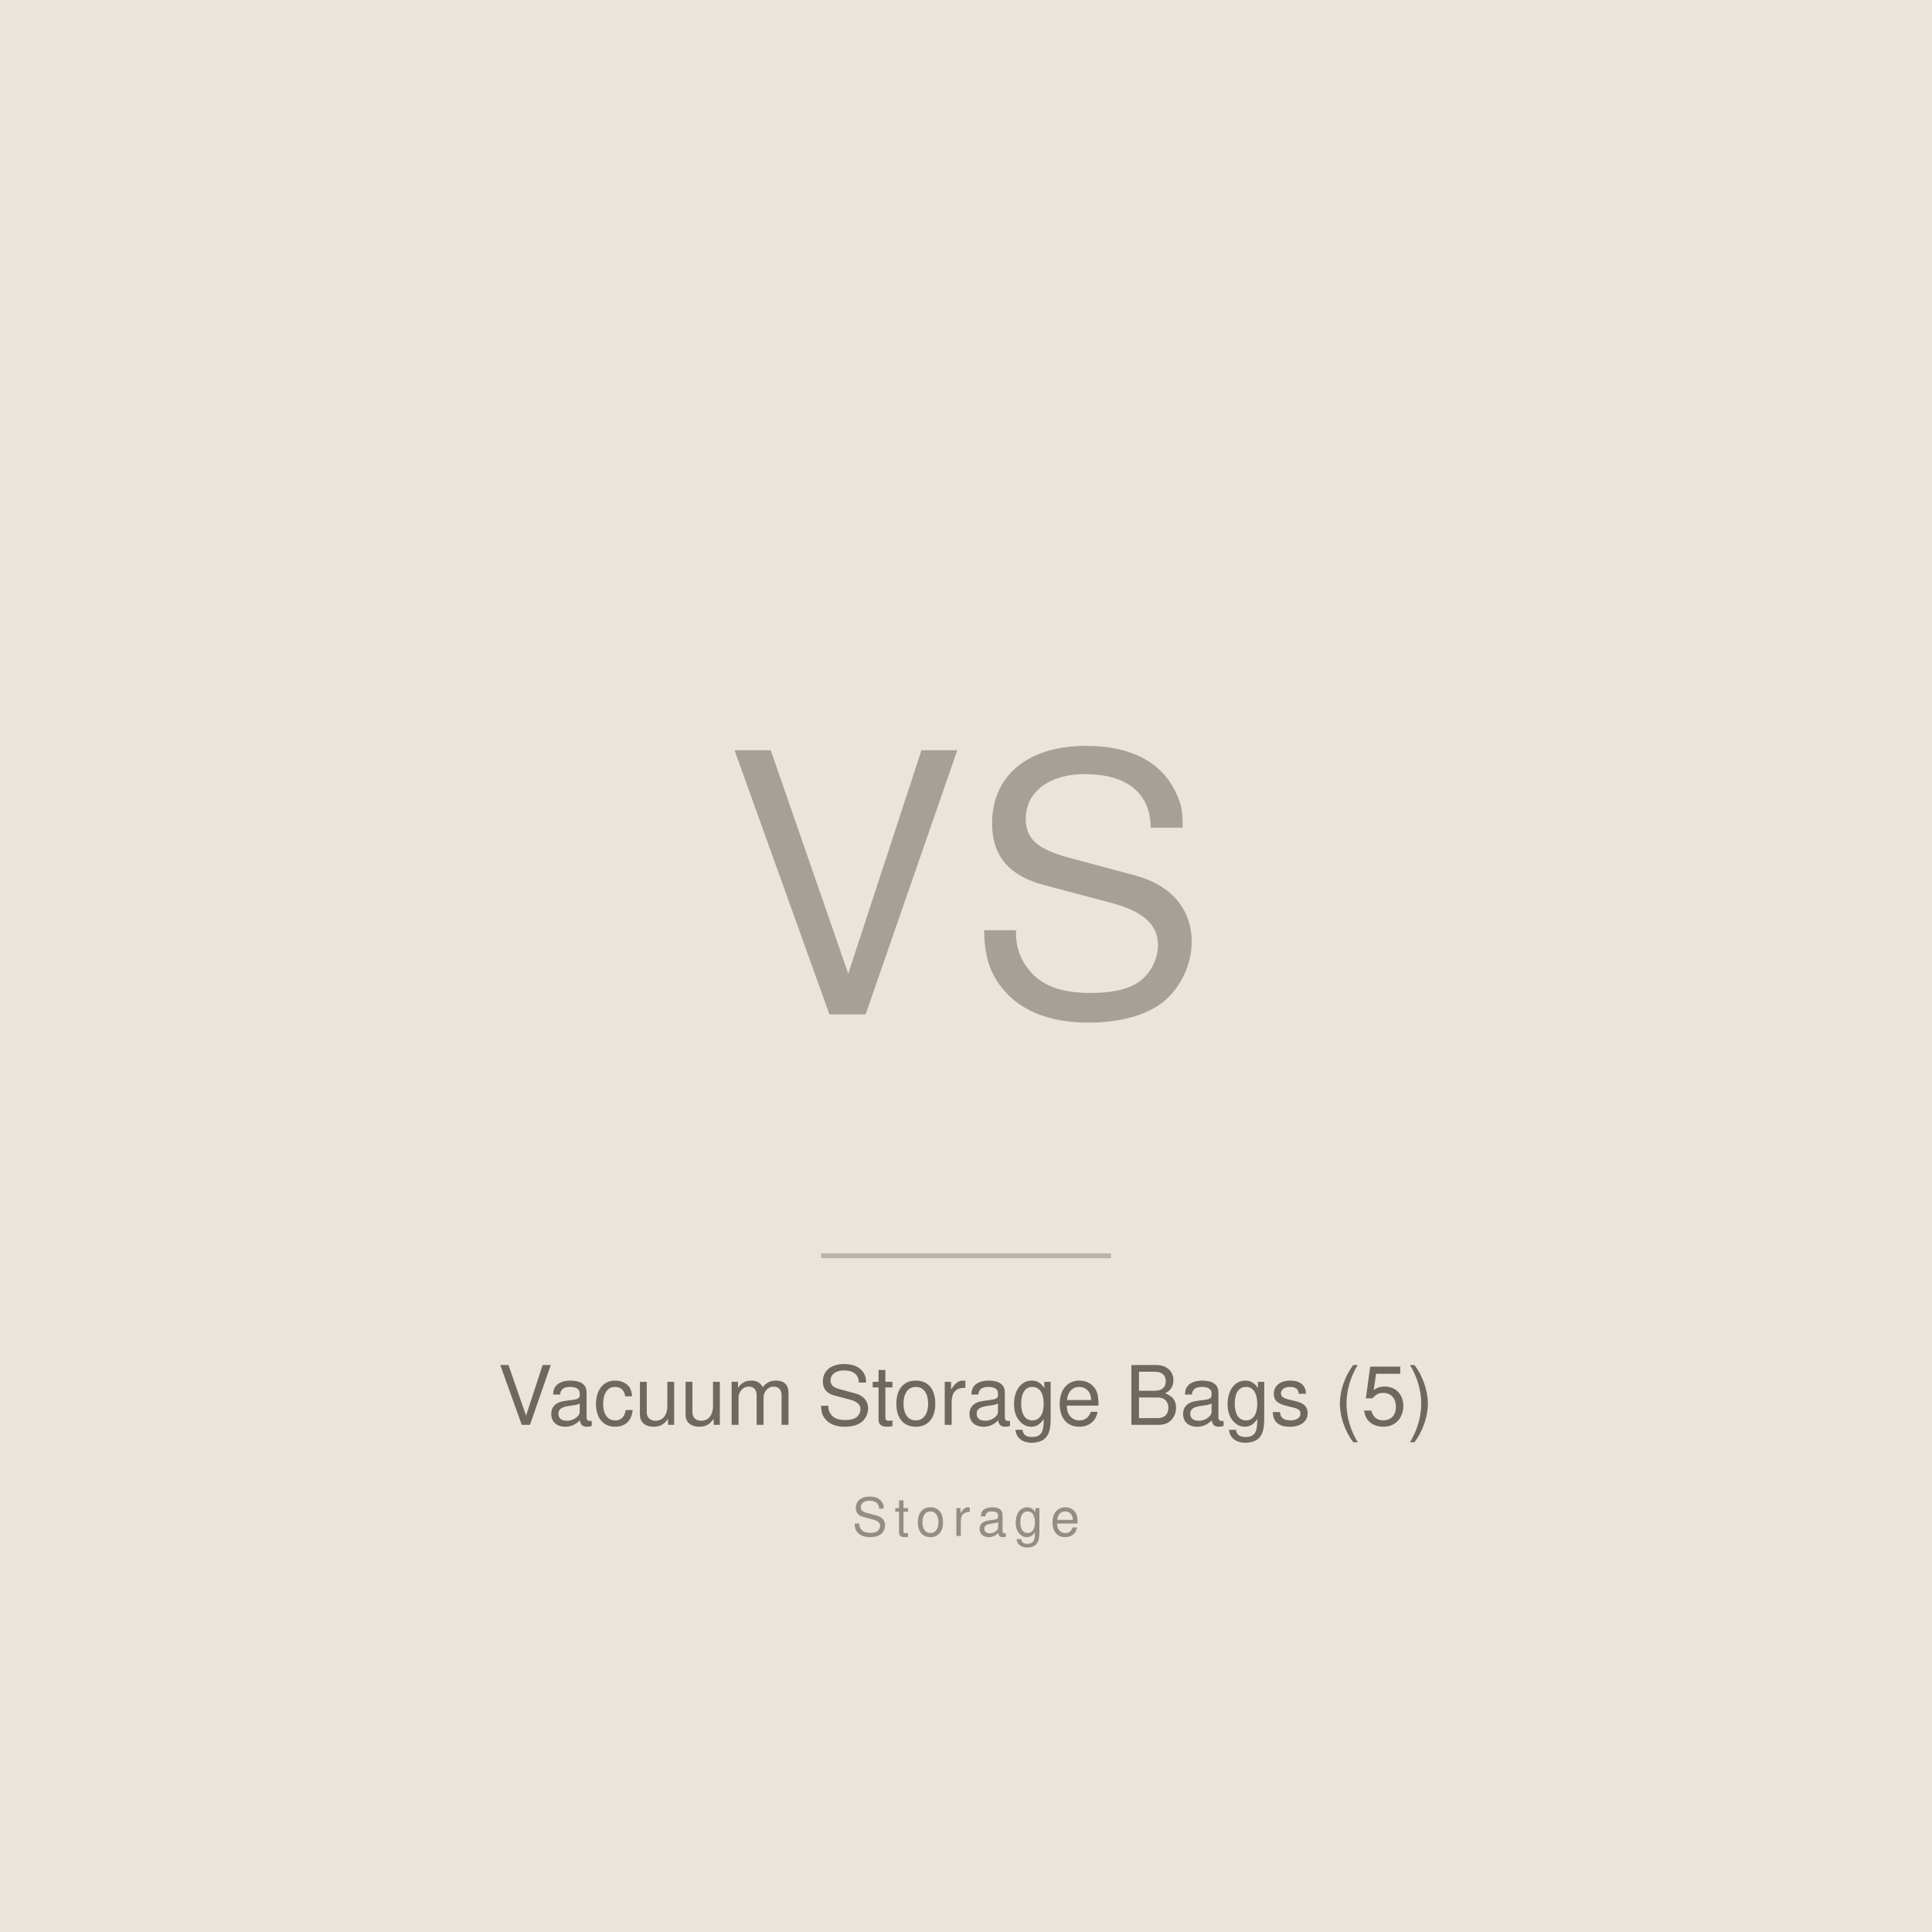
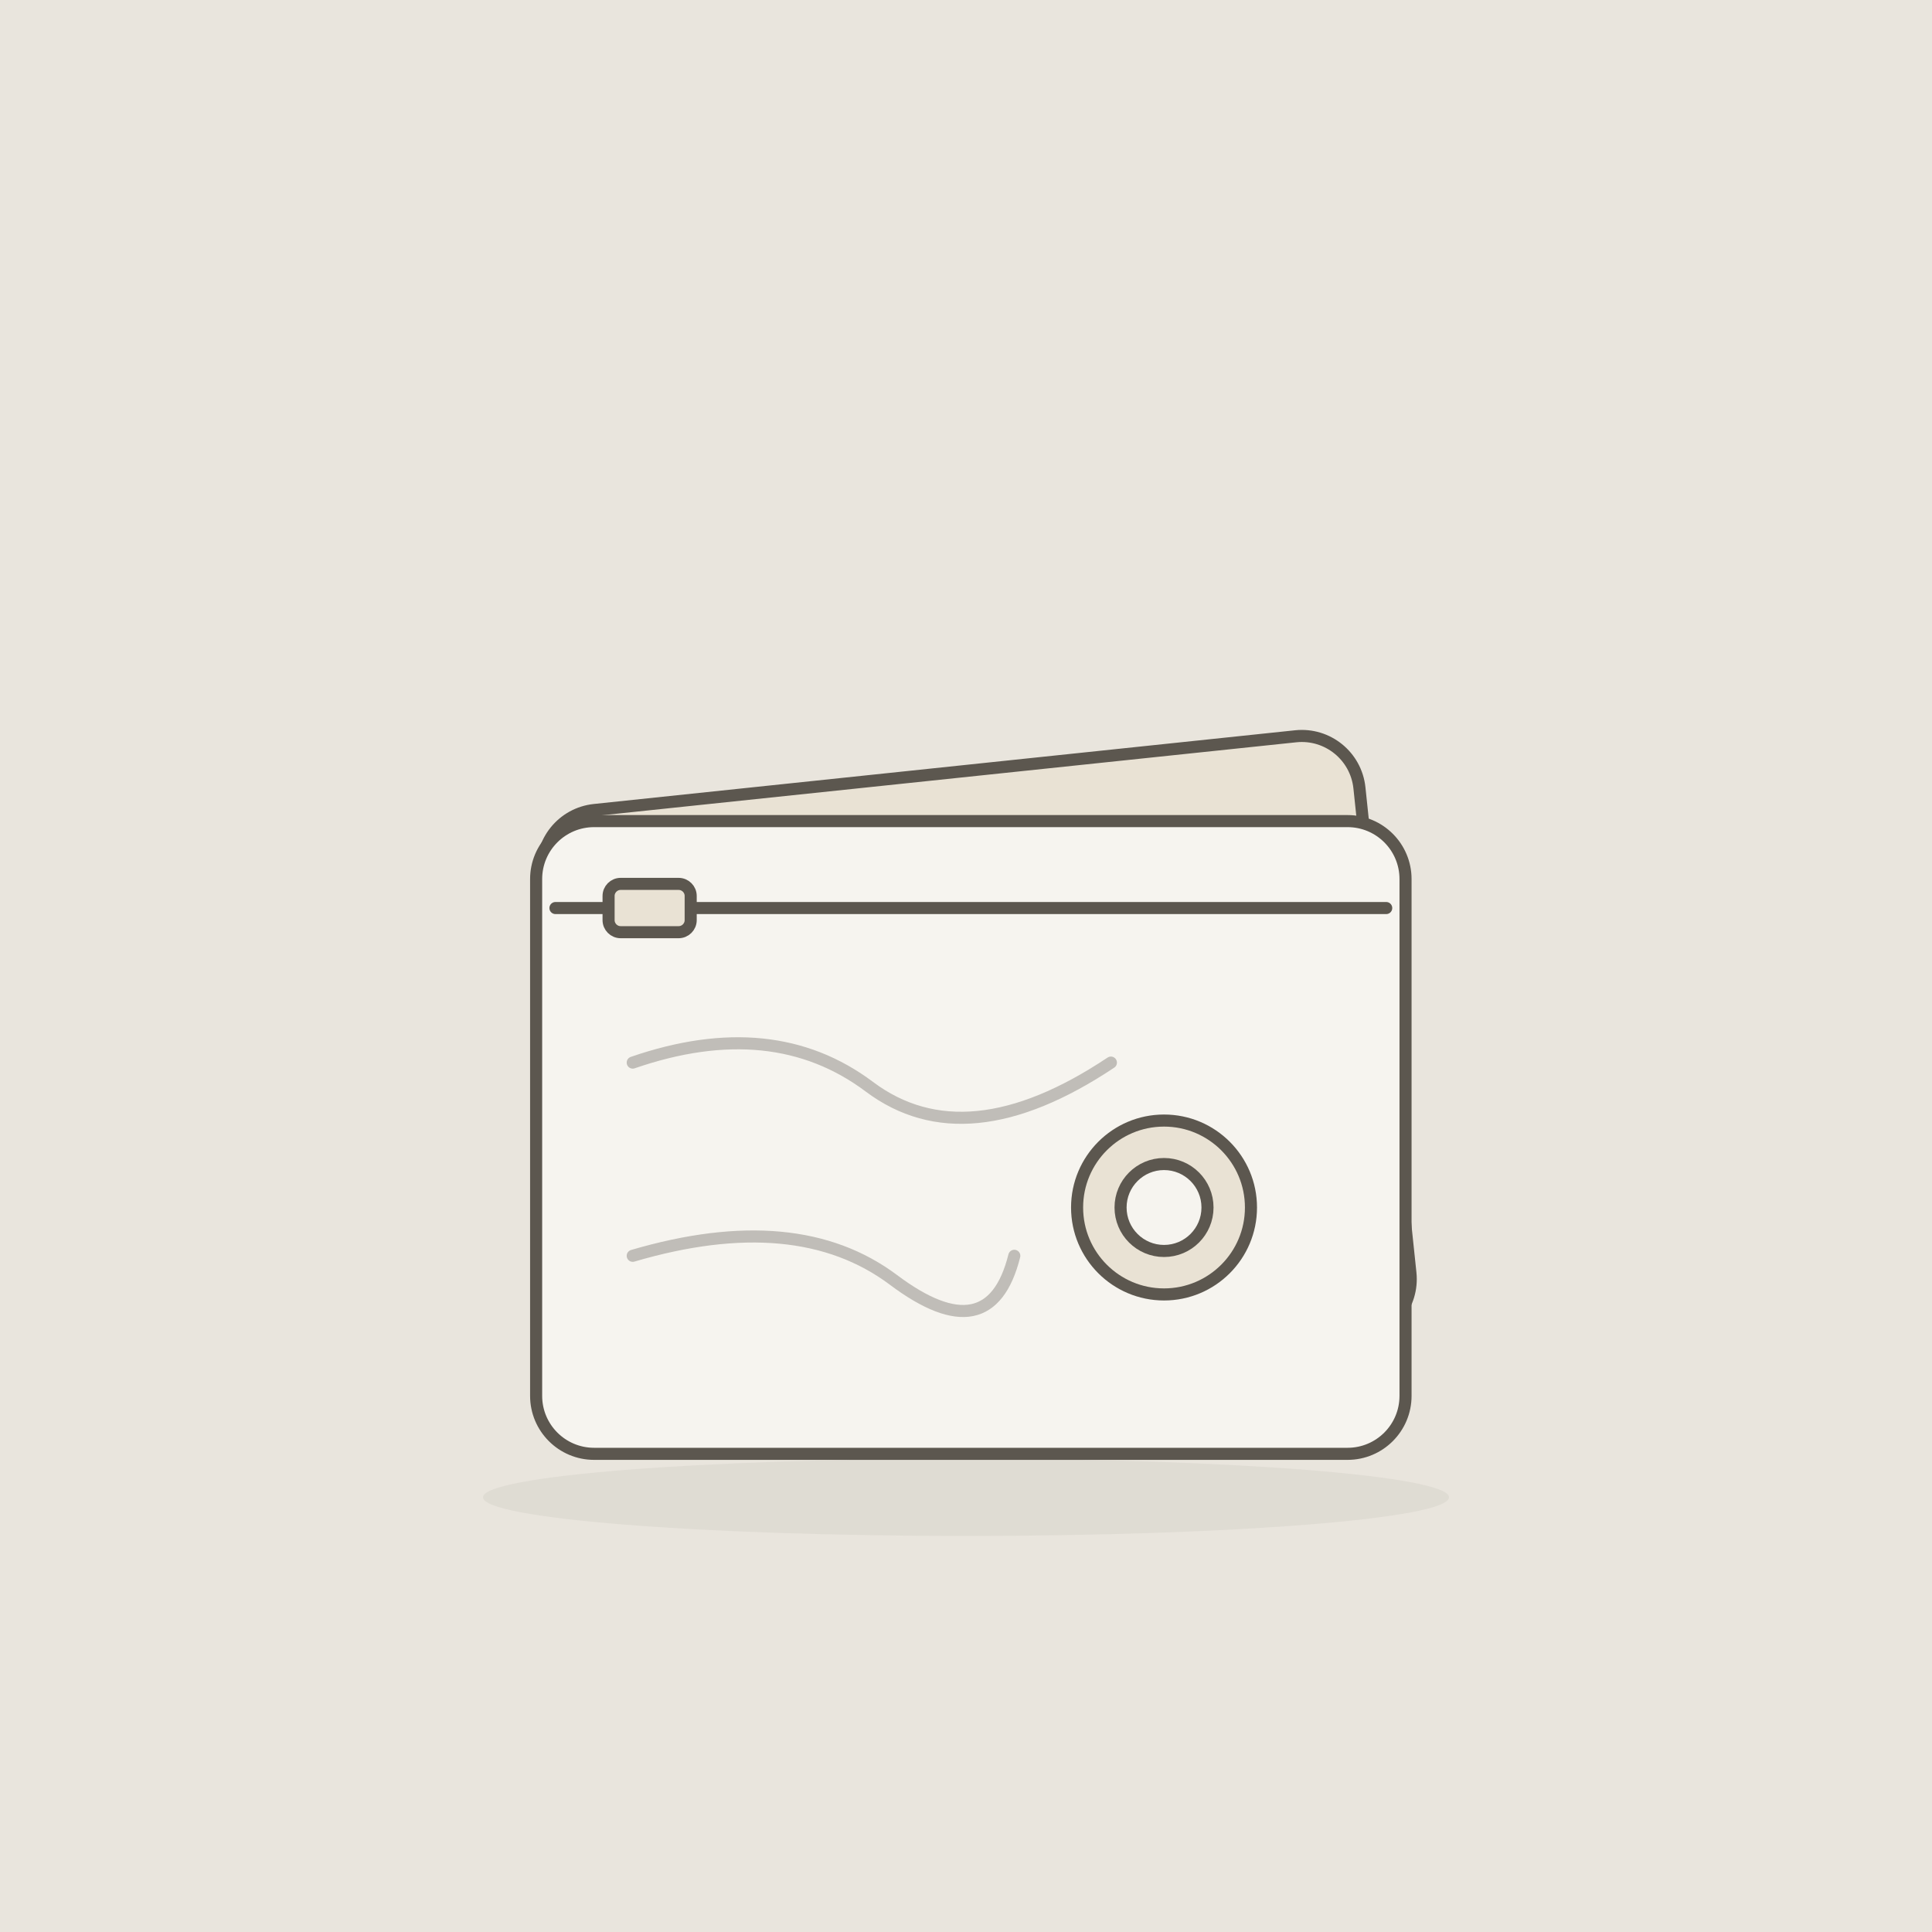
<svg xmlns="http://www.w3.org/2000/svg" viewBox="0 0 800 800" width="800" height="800" role="img" aria-label="Vacuum Storage Bags (5)">
  <rect width="800" height="800" fill="#E9E5DD" />
-   <text x="400" y="420" text-anchor="middle" font-family="Helvetica, Arial, sans-serif" font-size="150" font-weight="300" letter-spacing="6" fill="#6E685F" opacity="0.55">VS</text>
-   <line x1="340" y1="520" x2="460" y2="520" stroke="#6E685F" stroke-width="2" opacity="0.4" />
-   <text x="400" y="590" text-anchor="middle" font-family="Helvetica, Arial, sans-serif" font-size="34" fill="#6E685F">Vacuum Storage Bags (5)</text>
-   <text x="400" y="636" text-anchor="middle" font-family="Helvetica, Arial, sans-serif" font-size="22" letter-spacing="3" fill="#6E685F" opacity="0.7">Storage</text>
+   <g fill="none" stroke="#5c574f" stroke-width="5" stroke-linecap="round" stroke-linejoin="round">
+     <ellipse cx="400" cy="620" rx="200" ry="16" fill="#5c574f" opacity="0.07" stroke="none" />
+     <g transform="rotate(-6 400 460)">
+       <rect x="236" y="320" width="340" height="250" rx="24" fill="#e9e2d4" />
+     </g>
+     <rect x="222" y="340" width="360" height="262" rx="24" fill="#f6f4ef" />
+     <line x1="230" y1="376" x2="574" y2="376" />
+     <rect x="252" y="366" width="34" height="20" rx="5" fill="#e9e2d4" />
+     <path d="M262 440 Q320 420 360 450 T460 440" opacity=".35" />
+     <path d="M262 520 Q330 500 370 530 T420 520" opacity=".35" />
+     <circle cx="482" cy="500" r="36" fill="#e9e2d4" />
+     <circle cx="482" cy="500" r="18" fill="#f6f4ef" />
+   </g>
</svg>
